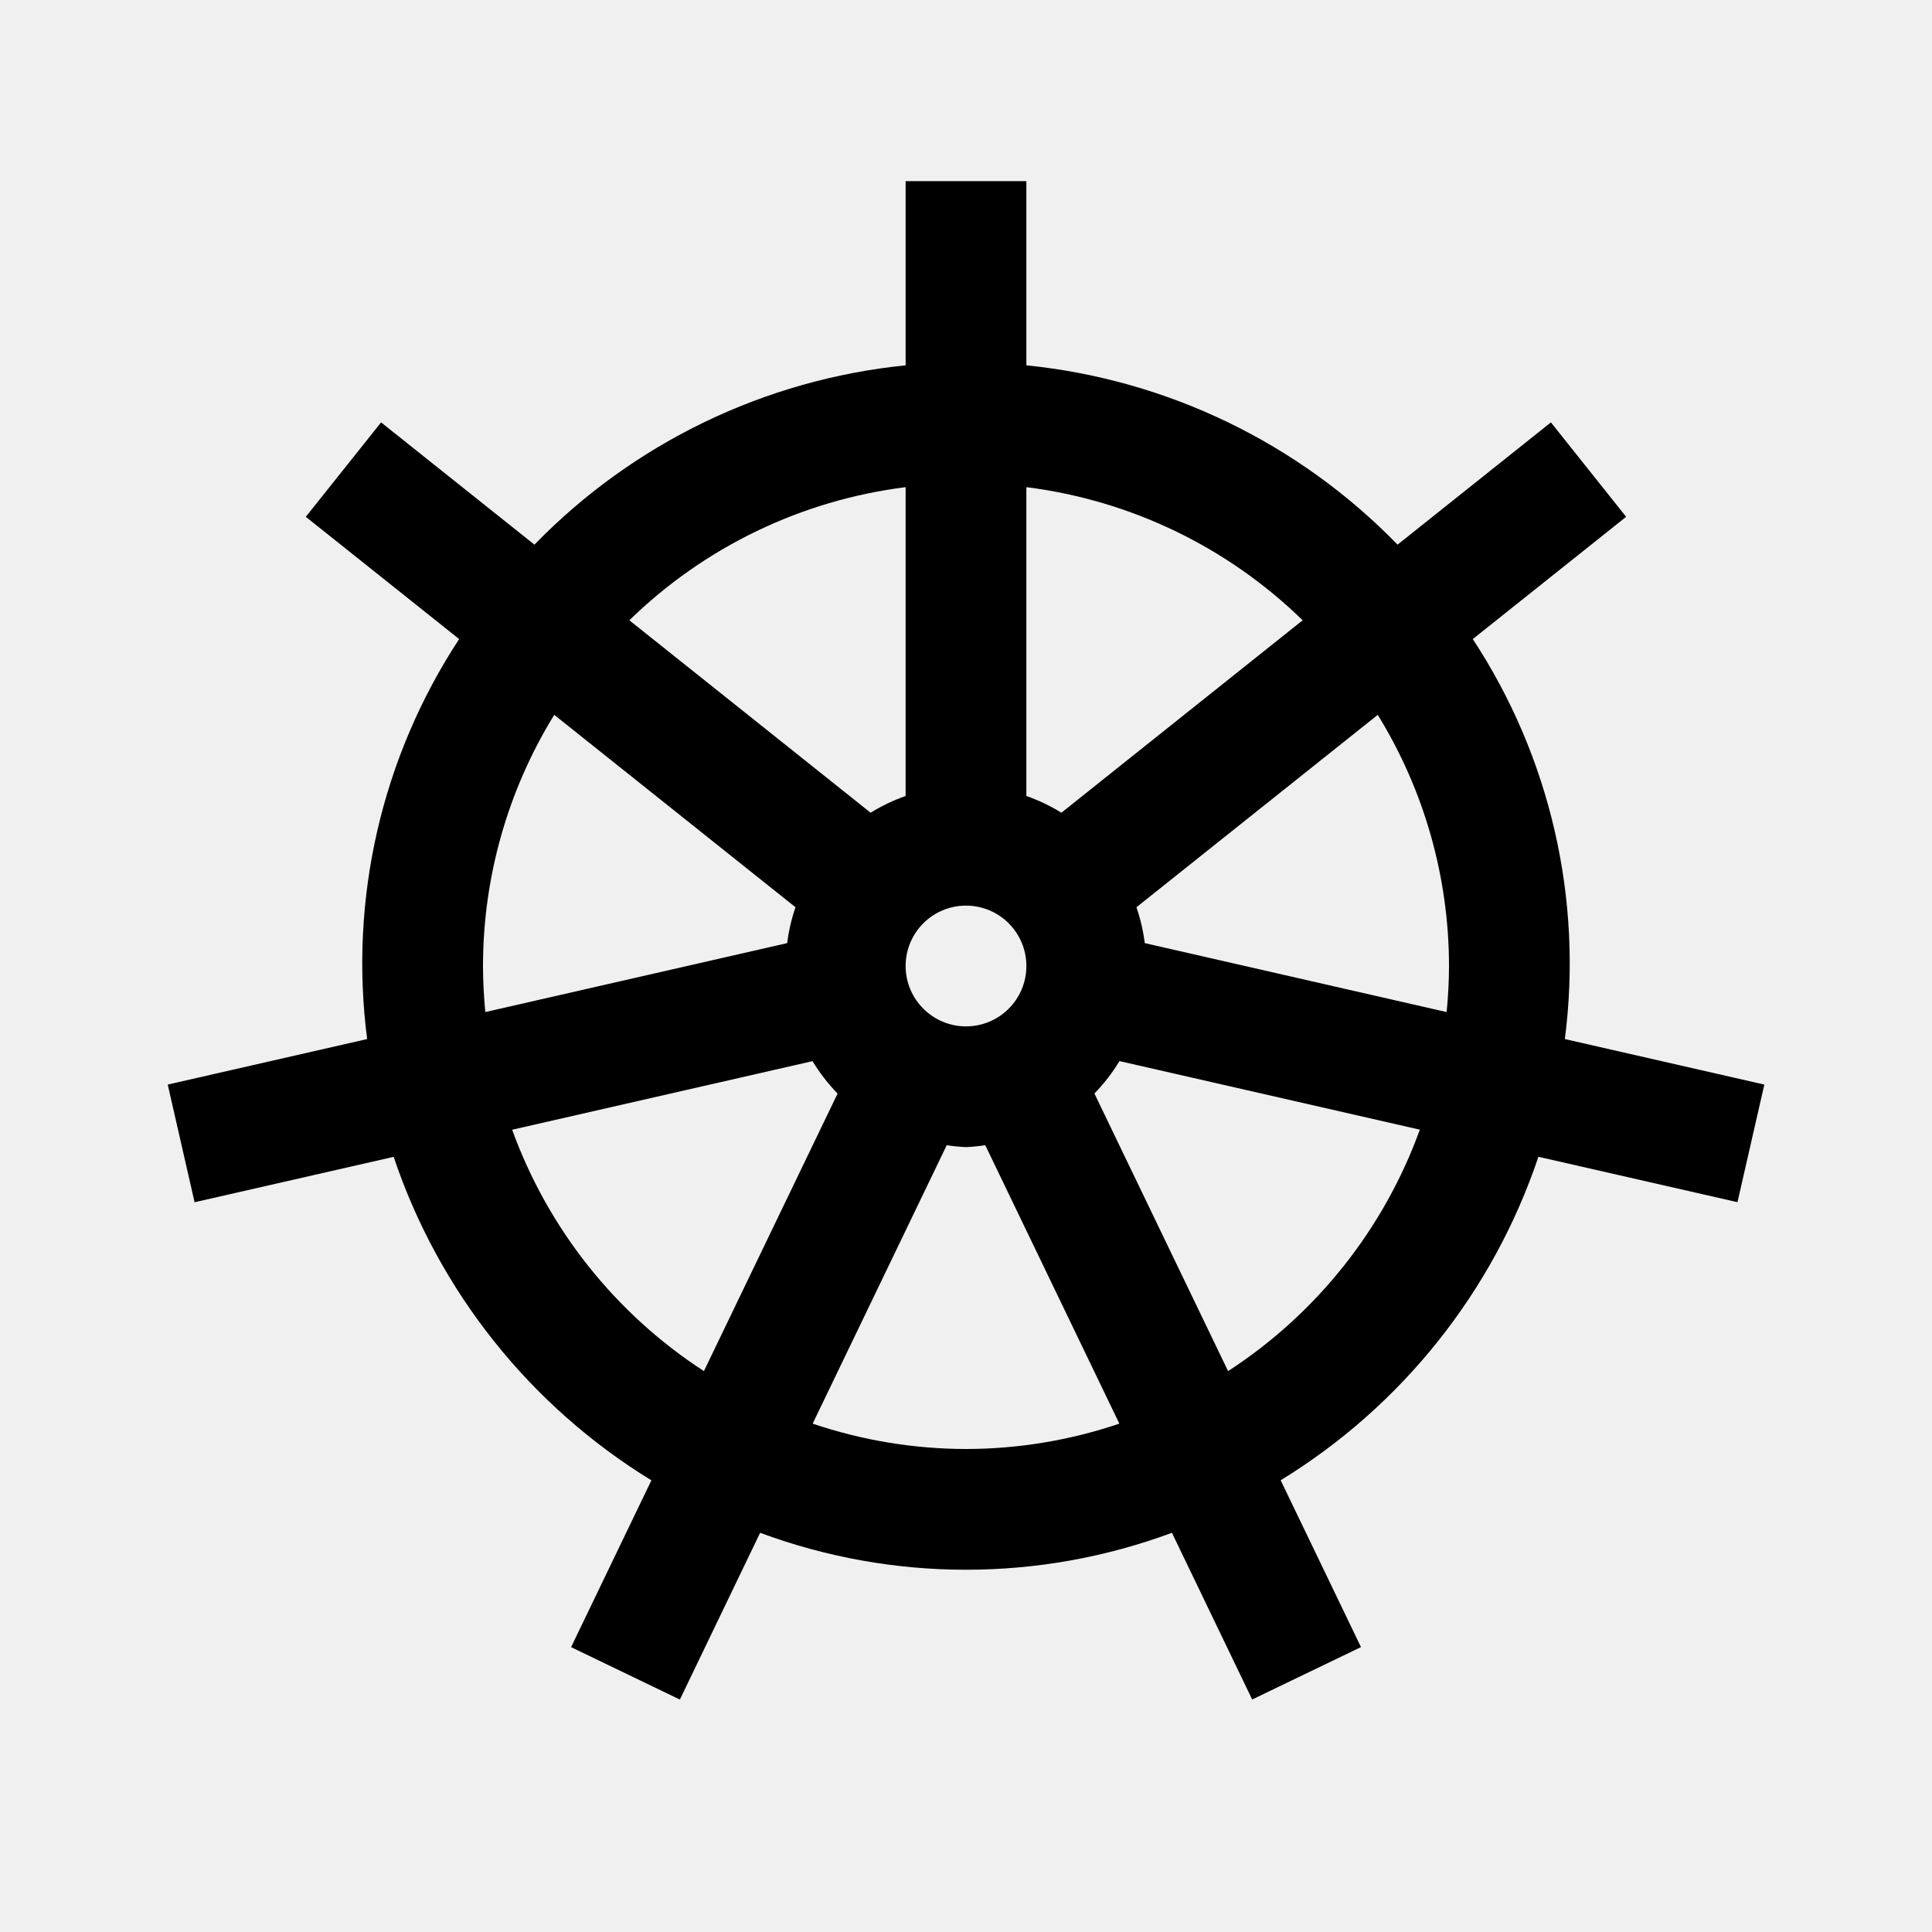
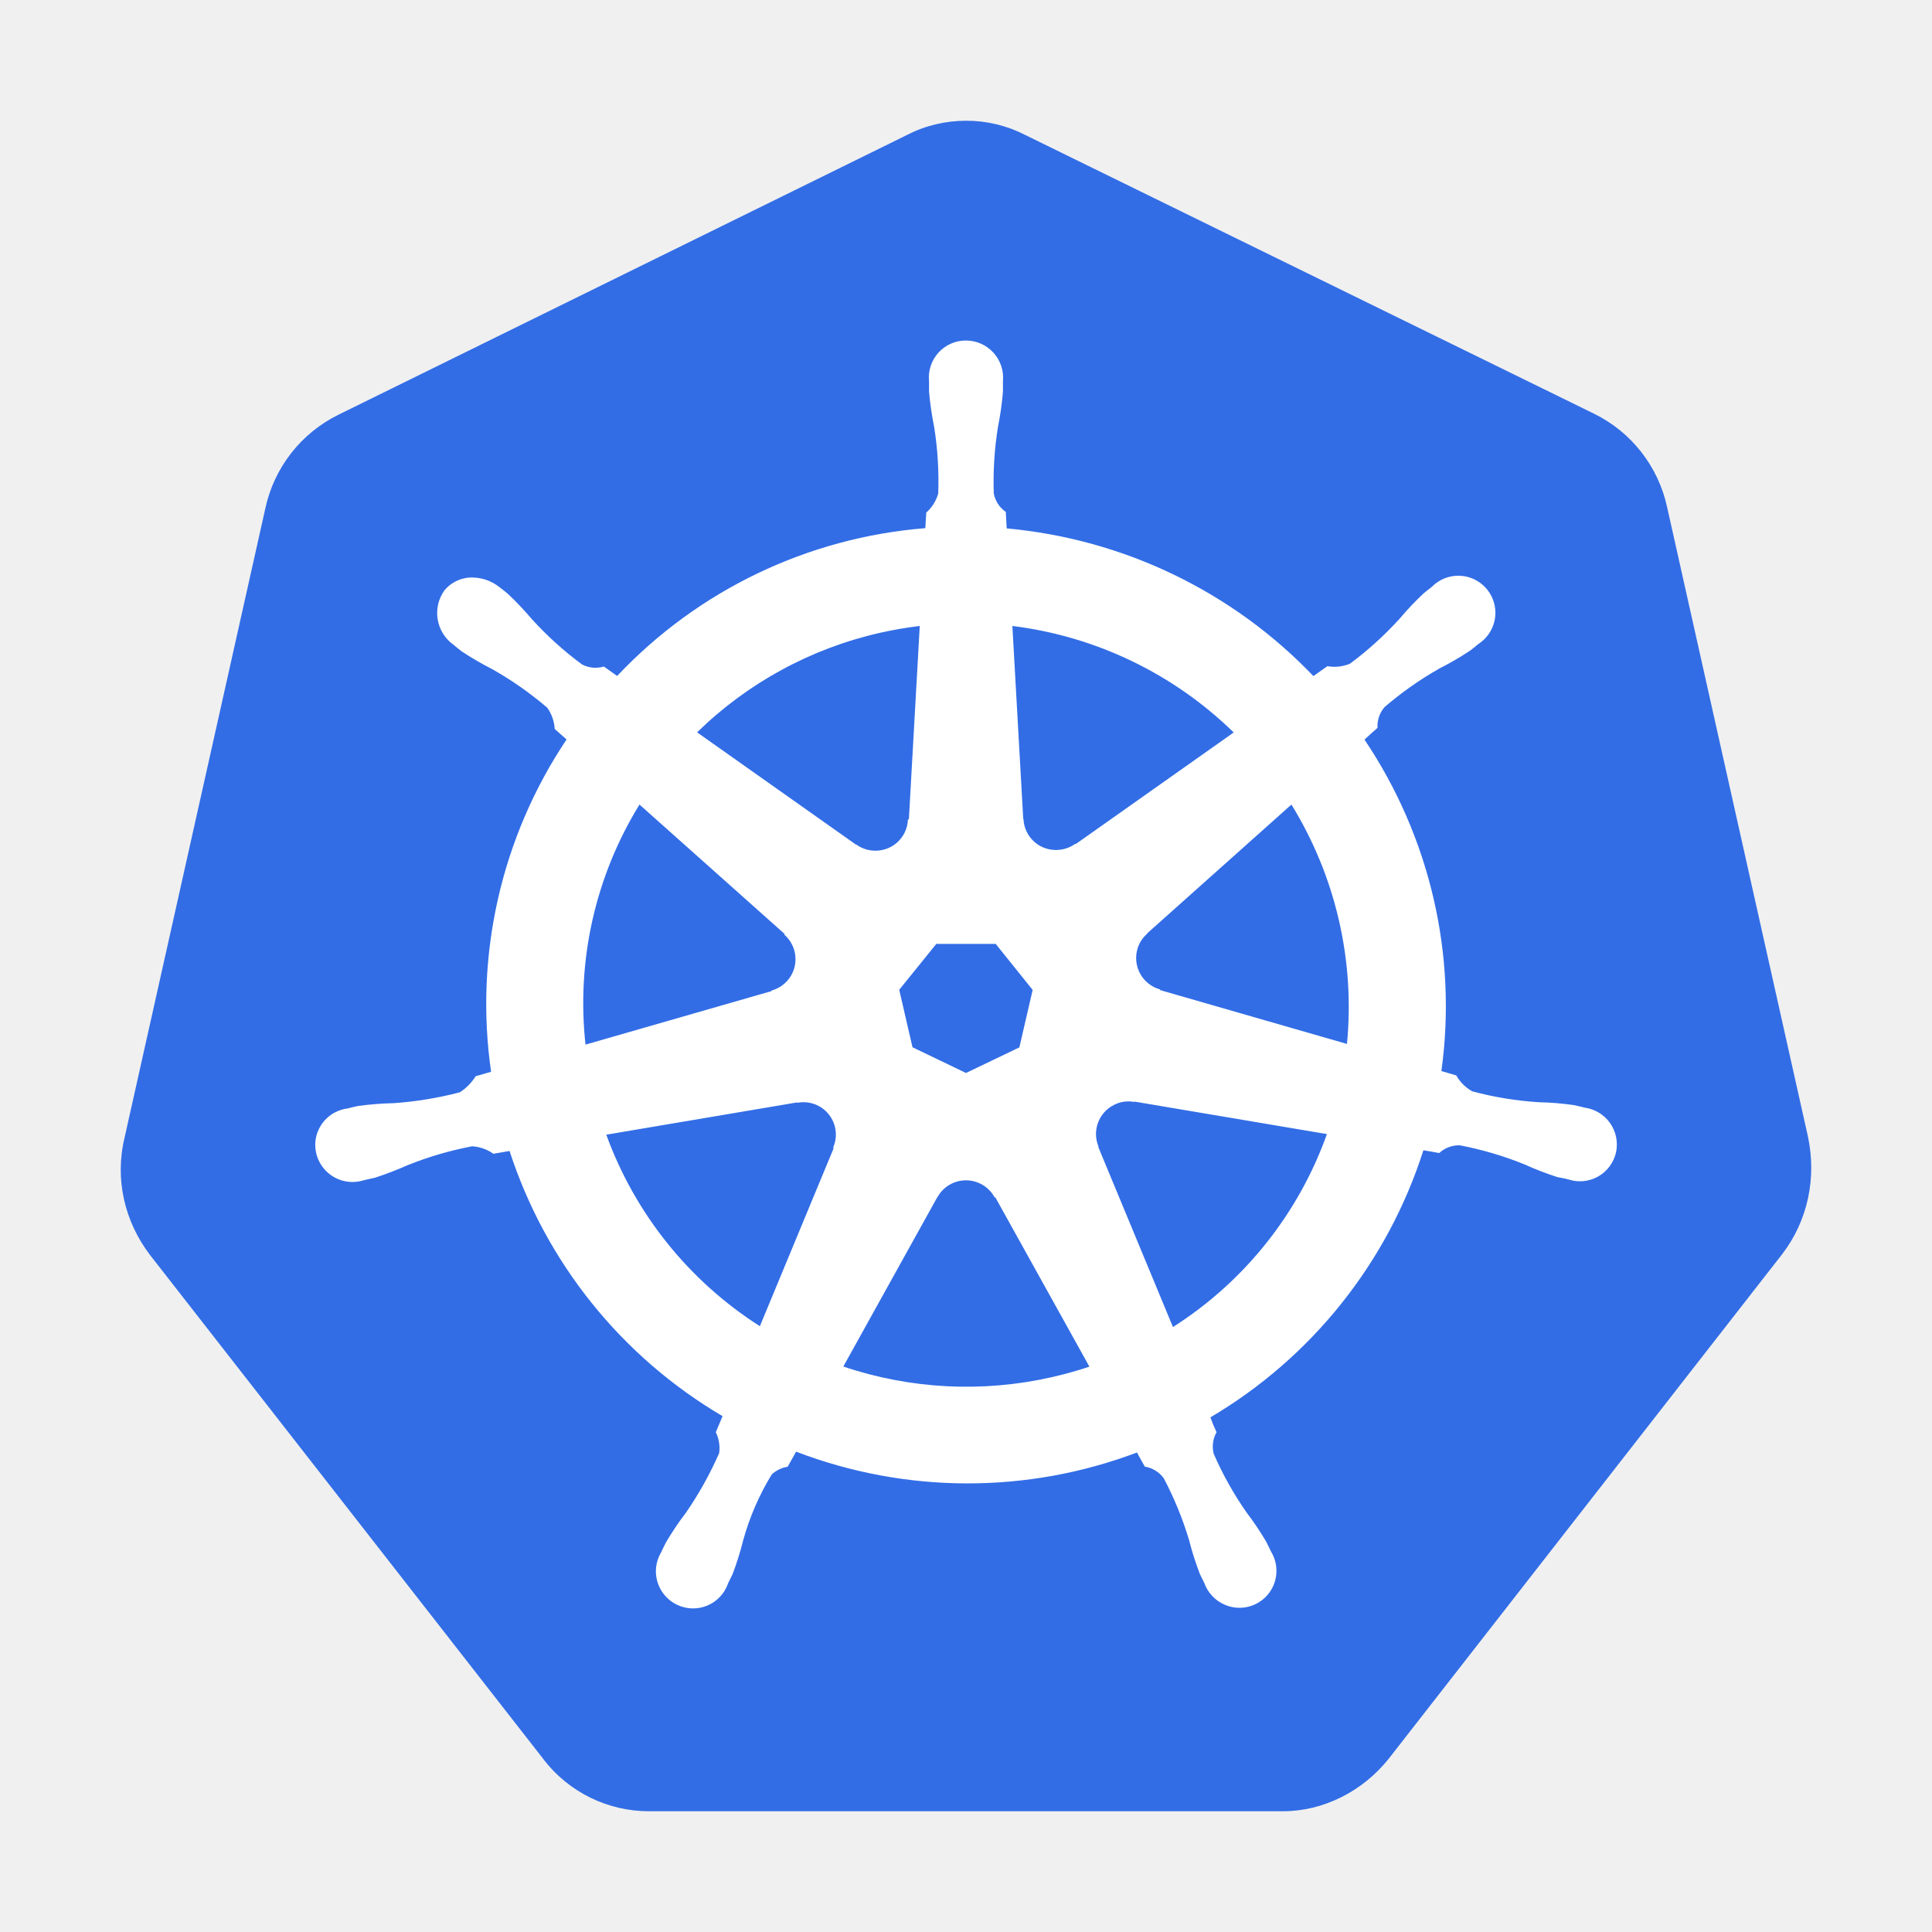
- <svg xmlns="http://www.w3.org/2000/svg" fill="#000000" width="800px" height="800px" viewBox="0 0 32 32" id="icon">
-   <defs>
-     <style>
-       .cls-1 {
-         fill: none;
-       }
-     </style>
-   </defs>
-   <path d="M29.223,17.964,25.919,17.21a9.784,9.784,0,0,0-1.525-6.625l2.54-2.025L25.688,6.996,23.148,9.021A9.97,9.97,0,0,0,17,6.051V3H15V6.051a9.97,9.97,0,0,0-6.148,2.97L6.312,6.996,5.065,8.56l2.54,2.025A9.784,9.784,0,0,0,6.081,17.21l-3.303.754.445,1.949L6.52,19.161a10.036,10.036,0,0,0,4.269,5.358l-1.33,2.763,1.802.868L12.59,25.388a9.811,9.811,0,0,0,6.821,0L20.74,28.149l1.802-.868-1.33-2.763a10.036,10.036,0,0,0,4.269-5.358l3.297.752ZM24,16c0,.257-.015.511-.039.763l-5-1.142a2.966,2.966,0,0,0-.138-.594L22.82,11.84A7.939,7.939,0,0,1,24,16Zm-9,0a1,1,0,1,1,1,1A1.001,1.001,0,0,1,15,16Zm6.576-5.726L17.58,13.461a3.003,3.003,0,0,0-.58-.277V8.069A7.976,7.976,0,0,1,21.576,10.274ZM15,8.069v5.115a3.003,3.003,0,0,0-.58.277l-3.996-3.187A7.976,7.976,0,0,1,15,8.069ZM8,16a7.939,7.939,0,0,1,1.18-4.16l3.996,3.187a2.966,2.966,0,0,0-.138.594l-5,1.142C8.015,16.511,8,16.257,8,16Zm.483,2.712,4.975-1.136a3.013,3.013,0,0,0,.415.537L11.659,22.71A8.031,8.031,0,0,1,8.483,18.712ZM16,24a7.968,7.968,0,0,1-2.54-.42l2.221-4.612A2.999,2.999,0,0,0,16,19a2.999,2.999,0,0,0,.319-.032L18.54,23.58A7.955,7.955,0,0,1,16,24Zm4.341-1.29-2.214-4.598a3.013,3.013,0,0,0,.415-.537l4.975,1.136A8.031,8.031,0,0,1,20.341,22.71Z" transform="translate(0 0)" />
-   <rect id="_Transparent_Rectangle_" data-name="&lt;Transparent Rectangle&gt;" class="cls-1" width="32" height="32" />
+ <svg xmlns="http://www.w3.org/2000/svg" width="800px" height="800px" viewBox="0 0 16 16" fill="none">
+   <path fill="#326DE6" d="M4.5 14.569c.214.278.539.431.874.431h5.251c.335 0 .66-.165.875-.434l3.258-4.178c.214-.278.288-.633.214-.978l-1.165-5.207a1.128 1.128 0 00-.606-.777l-4.714-2.31A1.062 1.062 0 008.002 1c-.168 0-.335.038-.485.115l-4.715 2.32a1.129 1.129 0 00-.605.777L1.032 9.42c-.084.345 0 .7.214.978L4.5 14.568z" />
+   <path fill="#ffffff" fill-rule="evenodd" d="M12.741 9.128c.098.002.196.01.293.024l.058.013.031.008a.308.308 0 01.26.371.306.306 0 01-.396.223h-.004l-.003-.001-.003-.002a1.58 1.58 0 00-.03-.006l-.05-.01a2.55 2.55 0 01-.274-.106 2.867 2.867 0 00-.533-.157.242.242 0 00-.171.064 4.656 4.656 0 00-.131-.023 3.971 3.971 0 01-1.764 2.212c.015.042.032.083.051.123a.239.239 0 00-.023.18c.074.17.165.332.271.484.06.078.114.16.164.244l.028.057.012.025a.306.306 0 01-.381.44.308.308 0 01-.172-.18l-.01-.02a1.57 1.57 0 01-.028-.058 2.546 2.546 0 01-.089-.28 2.837 2.837 0 00-.21-.512.242.242 0 00-.156-.095l-.03-.053-.035-.064a3.97 3.97 0 01-2.823-.007l-.07.125a.25.25 0 00-.132.064 2.13 2.13 0 00-.237.548 2.518 2.518 0 01-.088.28 1.196 1.196 0 01-.025.05l-.013.027v.001a.306.306 0 01-.421.173.308.308 0 01-.173-.314.306.306 0 01.041-.12l.014-.03.026-.052c.05-.085.104-.166.164-.244.108-.156.2-.322.277-.496a.302.302 0 00-.028-.173l.056-.133A3.972 3.972 0 014.22 9.532l-.134.023a.34.34 0 00-.176-.062 2.871 2.871 0 00-.533.156c-.09.04-.181.075-.274.105a1.017 1.017 0 01-.05.011l-.03.007H3.02l-.002.002h-.005a.308.308 0 01-.397-.349.306.306 0 01.261-.245l.005-.001h.002l.006-.002c.024-.006.054-.014.076-.018.097-.013.195-.021.293-.023.186-.013.37-.043.549-.09a.422.422 0 00.131-.133l.128-.037a3.938 3.938 0 01.625-2.752l-.098-.087a.338.338 0 00-.062-.176 2.854 2.854 0 00-.455-.319 2.557 2.557 0 01-.254-.148l-.048-.038-.015-.013-.004-.003a.323.323 0 01-.076-.45.295.295 0 01.244-.107.365.365 0 01.213.08l.022.017c.016.013.034.026.046.037.072.067.139.139.202.213.125.137.263.262.412.372.056.03.121.036.182.018l.11.078a3.938 3.938 0 012.552-1.224l.008-.129a.332.332 0 00.099-.158 2.844 2.844 0 00-.034-.553 2.56 2.56 0 01-.042-.29v-.082-.005A.306.306 0 018 2.82a.308.308 0 01.306.337v.087a2.529 2.529 0 01-.041.29 2.85 2.85 0 00-.035.553.242.242 0 00.1.153v.007l.007.129c.967.088 1.87.522 2.54 1.223l.116-.082a.34.34 0 00.186-.02c.149-.11.287-.236.412-.373.063-.075.13-.146.202-.213l.051-.04.017-.014a.307.307 0 11.381.477l-.024.02c-.015.012-.03.025-.043.034a2.537 2.537 0 01-.254.148 2.87 2.87 0 00-.455.32.241.241 0 00-.058.172l-.05.044-.058.053c.542.806.77 1.783.637 2.745l.123.036c.031.055.077.101.133.132.179.048.363.078.548.09zM7.291 5.24c.107-.024.216-.043.326-.056l-.09 1.6-.008.004a.268.268 0 01-.293.256.27.27 0 01-.135-.05l-.002.001-1.316-.93c.419-.41.945-.696 1.518-.825zm1.618 1.75l1.308-.924a3.182 3.182 0 00-1.833-.882l.09 1.598h.002a.268.268 0 00.294.256.27.27 0 00.135-.05l.004.002zm2.248 1.656L9.609 8.2l-.002-.006a.27.27 0 01-.185-.343.27.27 0 01.08-.12L9.5 7.73l1.195-1.067c.366.594.527 1.29.46 1.983zM9.096 9.5l.618 1.49a3.148 3.148 0 001.275-1.598l-1.593-.269-.002.003a.26.26 0 00-.166.023.27.27 0 00-.13.348l-.002.003zm-.385 1.905c-.573.13-1.17.1-1.727-.088l.777-1.4h.001a.27.27 0 01.475-.001h.006l.779 1.402a3.286 3.286 0 01-.311.087zm-2.418-.422l.611-1.474-.004-.006a.268.268 0 00-.297-.37L6.6 9.13l-1.579.267a3.16 3.16 0 001.272 1.586zm-.997-4.32l1.201 1.071-.001.007a.269.269 0 01-.106.462l-.001.005-1.54.443a3.134 3.134 0 01.447-1.988zm2.95 1.154h-.492l-.307.38.11.476.443.213.442-.212.11-.476-.306-.381z" clip-rule="evenodd" />
</svg>
